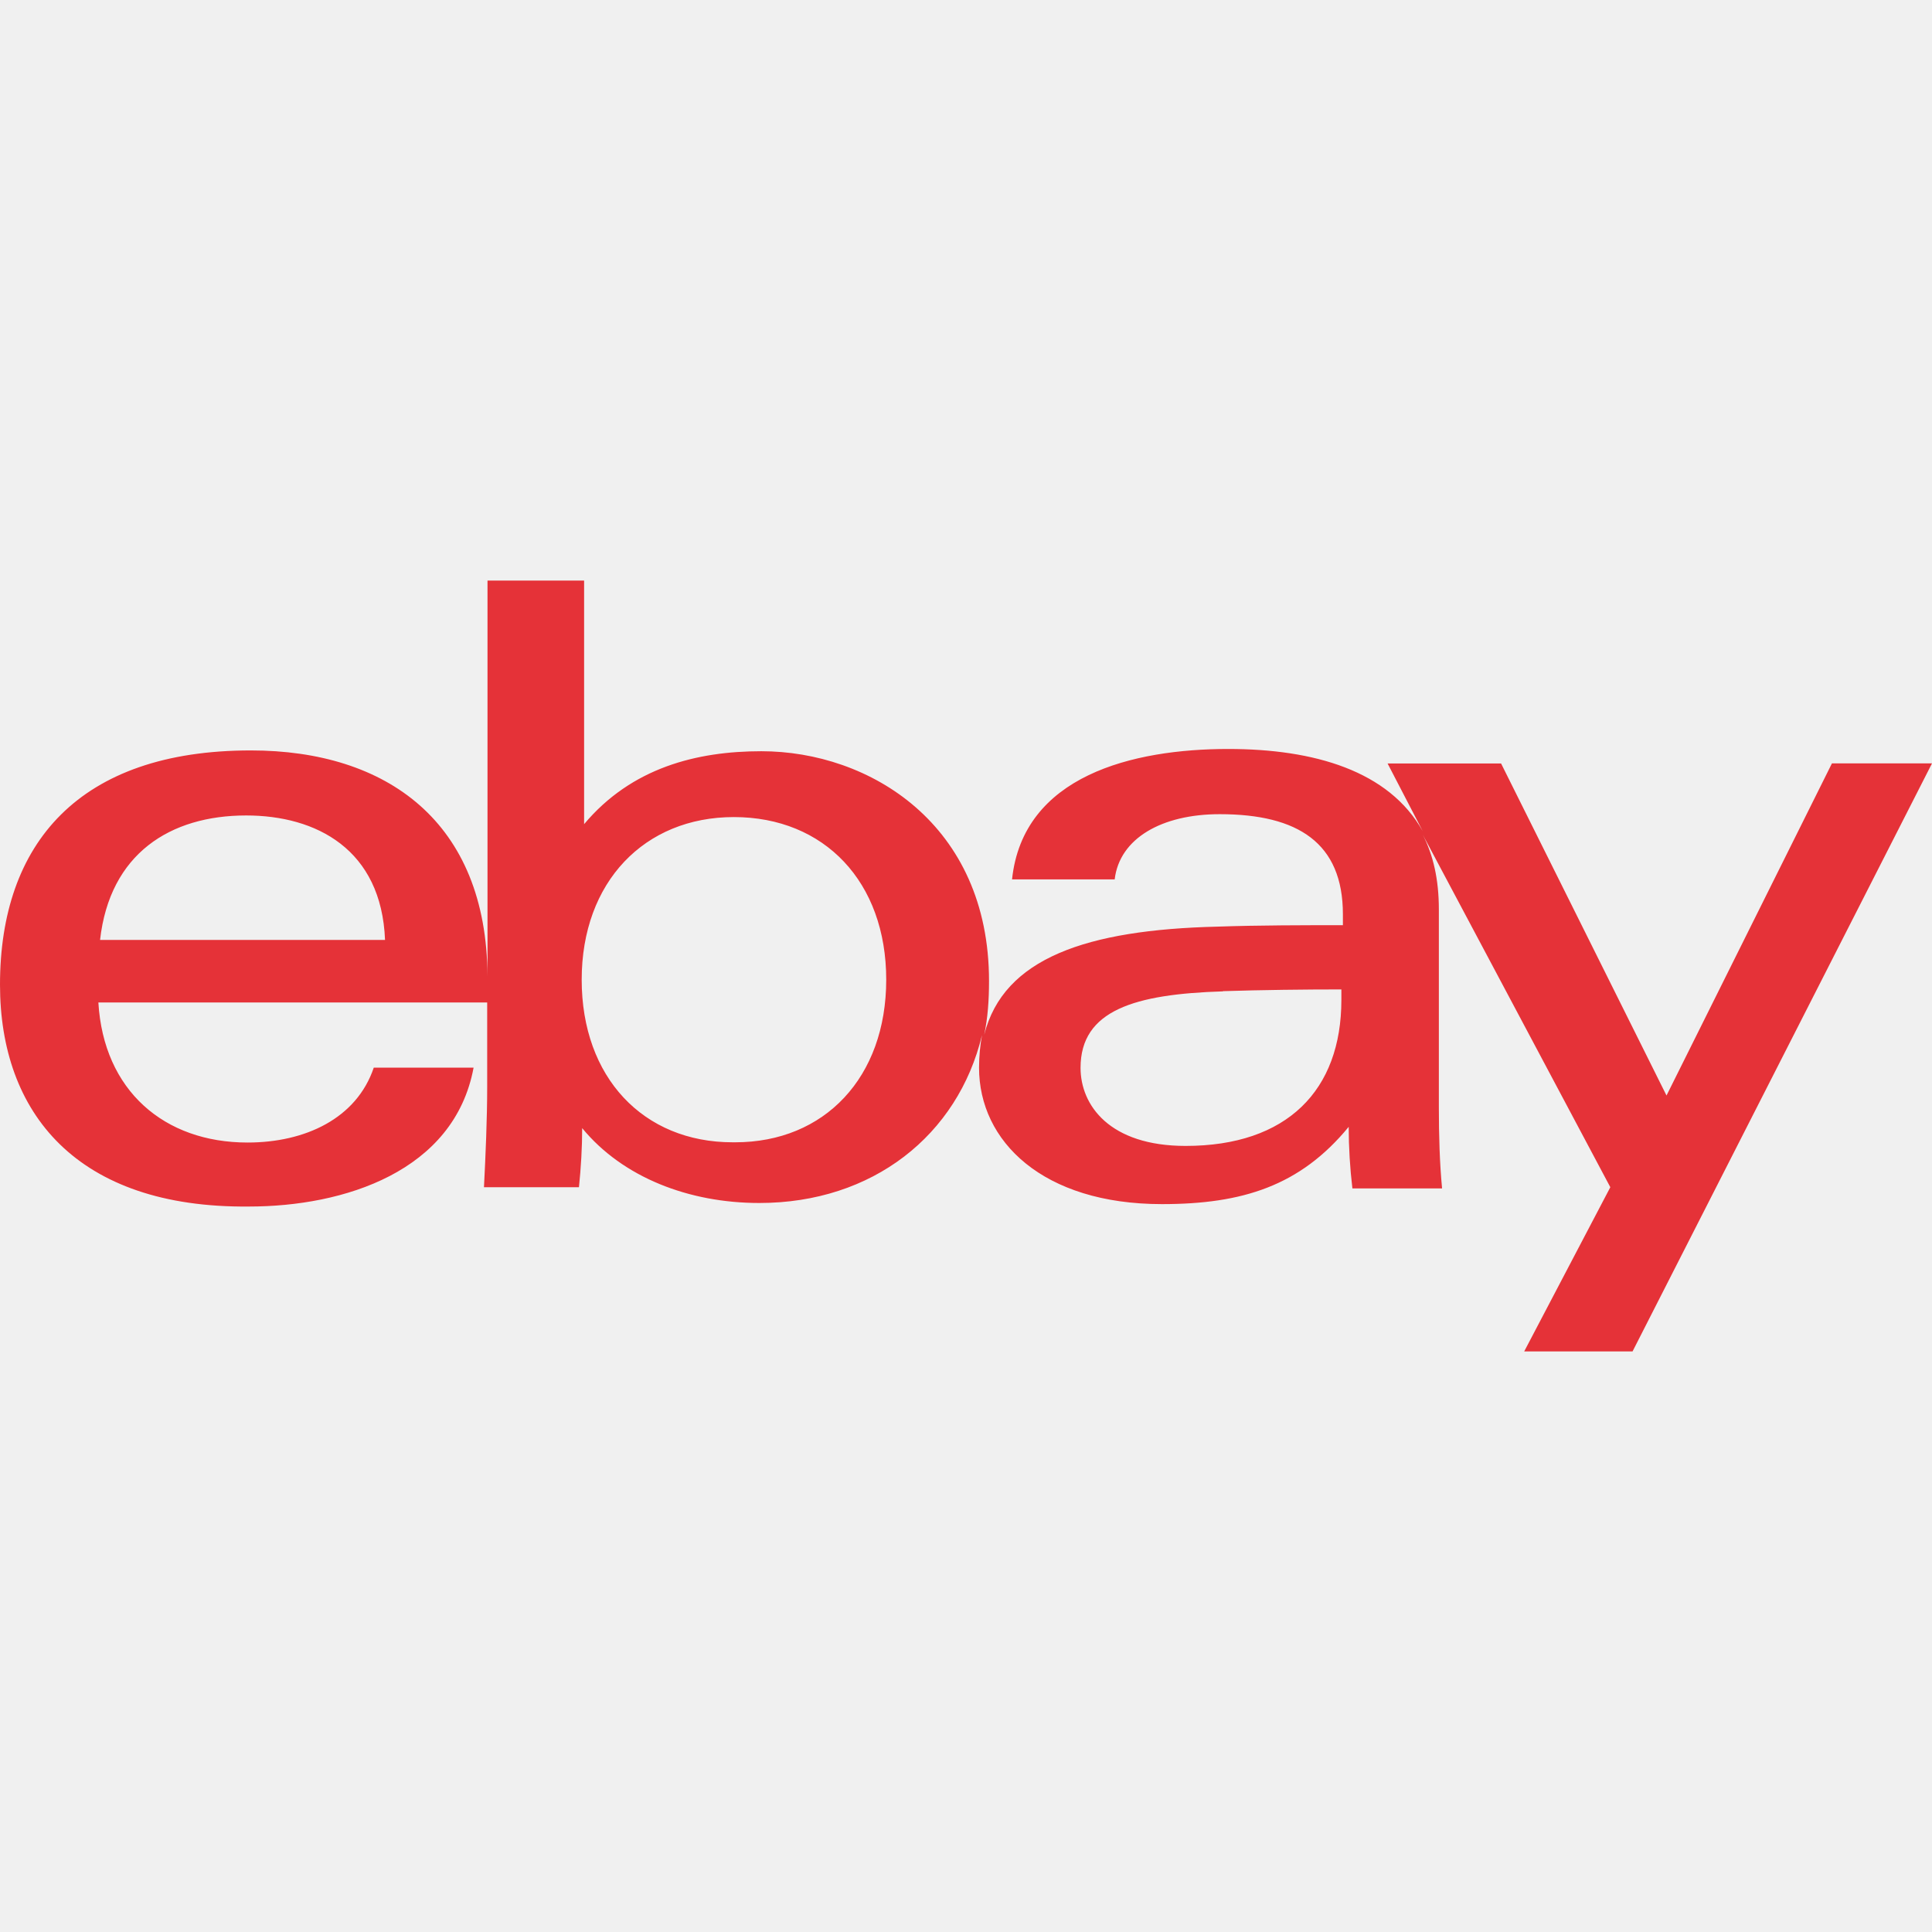
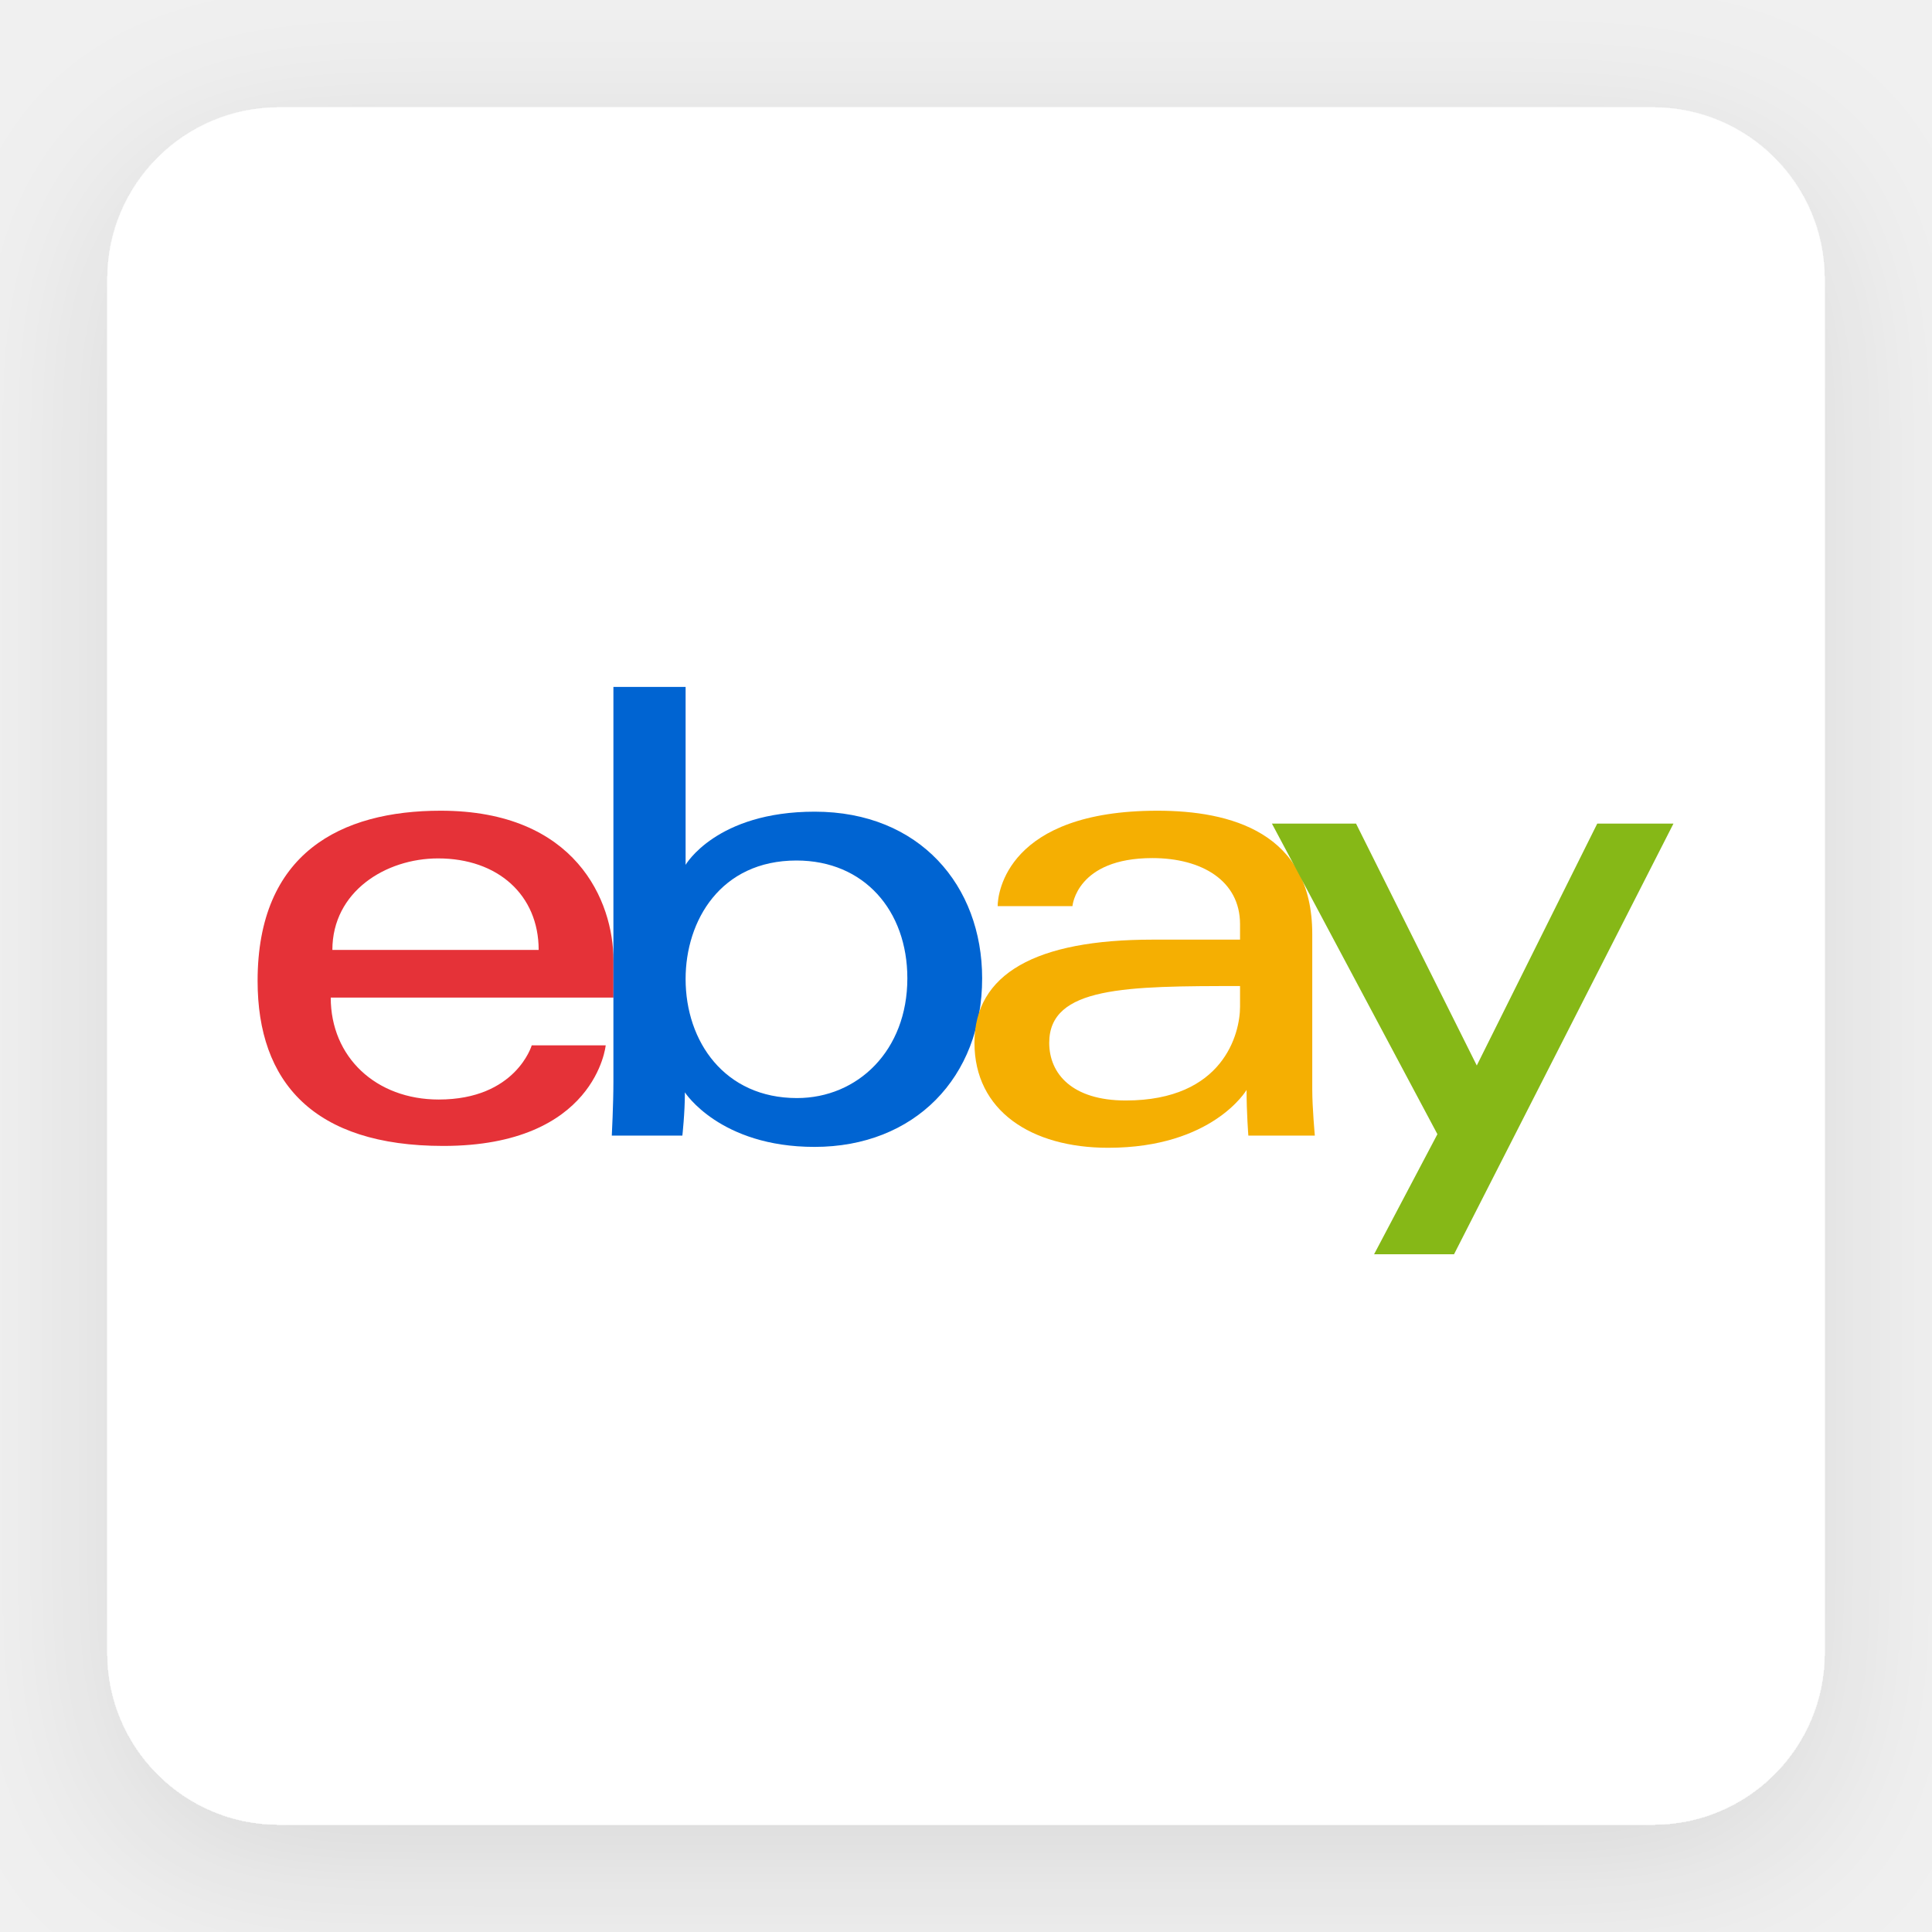
- <svg xmlns="http://www.w3.org/2000/svg" fill="#E53238" role="img" viewBox="0 0 24 24">
-   <path d="M6.056 12.132v-4.92h1.2v3.026c.59-.703 1.402-.906 2.202-.906 1.34 0 2.828.904 2.828 2.855 0 .233-.015.457-.06.668.24-.953 1.274-1.305 2.896-1.344.51-.018 1.095-.018 1.56-.018v-.135c0-.885-.556-1.244-1.53-1.244-.72 0-1.245.3-1.305.81h-1.275c.136-1.29 1.5-1.62 2.686-1.62 1.064 0 1.995.27 2.415 1.02l-.436-.84h1.41l2.055 4.125 2.055-4.126H24l-3.72 7.305h-1.346l1.07-2.04-2.33-4.38c.13.255.2.555.2.93v2.46c0 .346.01.69.04 1.005H16.8a6.543 6.543 0 01-.046-.765c-.603.734-1.32.96-2.32.96-1.48 0-2.272-.78-2.272-1.695 0-.15.015-.284.037-.405-.3 1.246-1.36 2.086-2.767 2.086-.87 0-1.694-.315-2.2-.93 0 .24-.015.494-.04.734h-1.18c.02-.39.04-.855.04-1.245v-1.05h-4.83c.065 1.095.818 1.74 1.853 1.74.718 0 1.355-.3 1.568-.93h1.24c-.24 1.29-1.61 1.725-2.79 1.725C.95 15.009 0 13.822 0 12.232c0-1.754.982-2.91 3.116-2.91 1.688 0 2.93.886 2.94 2.806v.005zm9.137.183c-1.095.034-1.77.233-1.77.95 0 .465.36.97 1.305.97 1.26 0 1.935-.69 1.935-1.814v-.13c-.45 0-.99.006-1.484.022h.012zm-6.06 1.875c1.11 0 1.876-.806 1.876-2.02s-.768-2.02-1.893-2.02c-1.11 0-1.89.806-1.89 2.02s.765 2.02 1.875 2.02h.03zm-4.35-2.514c-.044-1.125-.854-1.546-1.725-1.546-.944 0-1.694.474-1.815 1.546z" />
+ <svg xmlns="http://www.w3.org/2000/svg" width="90" height="90" viewBox="0 0 90 90" fill="none">
+   <g clip-path="url(#clip0_897_4152)">
+     <g filter="url(#filter0_d_897_4152)">
+       <rect x="5" y="5" width="80" height="80" rx="8" fill="white" />
+     </g>
+     <path d="M20.529 37.766C15.877 37.766 12 39.74 12 45.694C12 50.411 14.607 53.382 20.649 53.382C27.761 53.382 28.216 48.697 28.216 48.697H24.77C24.77 48.697 24.032 51.22 20.439 51.22C17.512 51.22 15.407 49.243 15.407 46.472H28.577V44.733C28.577 41.992 26.837 37.766 20.529 37.766ZM20.409 39.988C23.194 39.988 25.093 41.695 25.093 44.252H15.483C15.483 41.537 17.962 39.988 20.409 39.988Z" fill="#E53238" />
+     <path d="M28.575 32V50.391C28.575 51.435 28.5 52.901 28.5 52.901H31.787C31.787 52.901 31.905 51.848 31.905 50.886C31.905 50.886 33.529 53.427 37.944 53.427C42.594 53.427 45.752 50.199 45.752 45.574C45.752 41.271 42.851 37.811 37.952 37.811C33.364 37.811 31.938 40.288 31.938 40.288V32H28.575ZM37.103 40.086C40.261 40.086 42.268 42.429 42.268 45.574C42.268 48.946 39.949 51.152 37.126 51.152C33.756 51.152 31.938 48.521 31.938 45.604C31.938 42.886 33.569 40.086 37.103 40.086Z" fill="#0064D2" />
+     <path d="M53.922 37.766C46.924 37.766 46.475 41.598 46.475 42.21H49.959C49.959 42.21 50.141 39.973 53.682 39.973C55.983 39.973 57.766 41.026 57.766 43.051V43.772H53.682C48.26 43.772 45.394 45.358 45.394 48.577C45.394 51.745 48.042 53.468 51.621 53.468C56.499 53.468 58.07 50.773 58.07 50.773C58.07 51.845 58.153 52.901 58.153 52.901H61.25C61.25 52.901 61.13 51.592 61.13 50.754V43.513C61.13 38.765 57.3 37.766 53.922 37.766ZM57.766 45.934V46.895C57.766 48.149 56.993 51.265 52.44 51.265C49.946 51.265 48.877 50.02 48.877 48.577C48.877 45.951 52.477 45.934 57.766 45.934Z" fill="#F5AF02" />
+     <path d="M59.251 38.367H63.17L68.794 49.635L74.406 38.367H77.956L67.735 58.427H64.011L66.96 52.835L59.251 38.367Z" fill="#86B817" />
+   </g>
+   <defs>
+     <filter id="filter0_d_897_4152" x="-3" y="-1" width="96" height="96" filterUnits="userSpaceOnUse" color-interpolation-filters="sRGB">
+       <feFlood flood-opacity="0" result="BackgroundImageFix" />
+       <feColorMatrix in="SourceAlpha" type="matrix" values="0 0 0 0 0 0 0 0 0 0 0 0 0 0 0 0 0 0 127 0" result="hardAlpha" />
+       <feOffset dy="2" />
+       <feGaussianBlur stdDeviation="4" />
+       <feComposite in2="hardAlpha" operator="out" />
+       <feColorMatrix type="matrix" values="0 0 0 0 0 0 0 0 0 0 0 0 0 0 0 0 0 0 0.1 0" />
+       <feBlend mode="normal" in2="BackgroundImageFix" result="effect1_dropShadow_897_4152" />
+       <feBlend mode="normal" in="SourceGraphic" in2="effect1_dropShadow_897_4152" result="shape" />
+     </filter>
+     <clipPath id="clip0_897_4152">
+       <rect width="90" height="90" fill="white" />
+     </clipPath>
+   </defs>
</svg>
